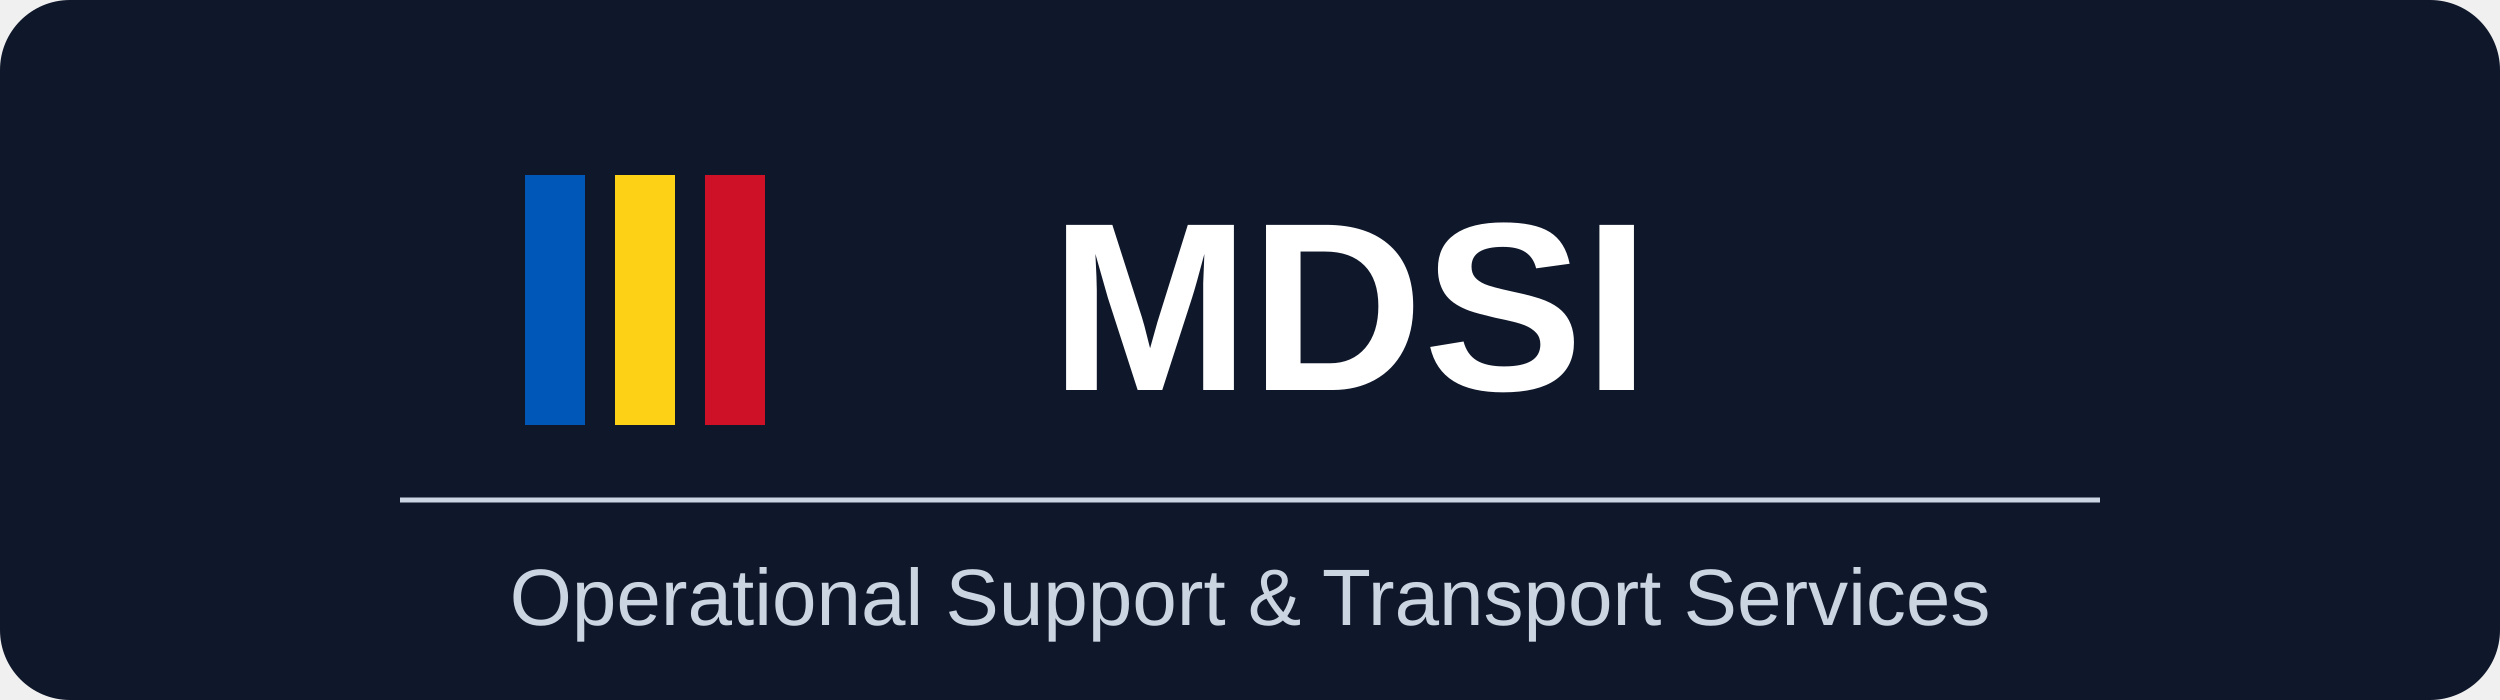
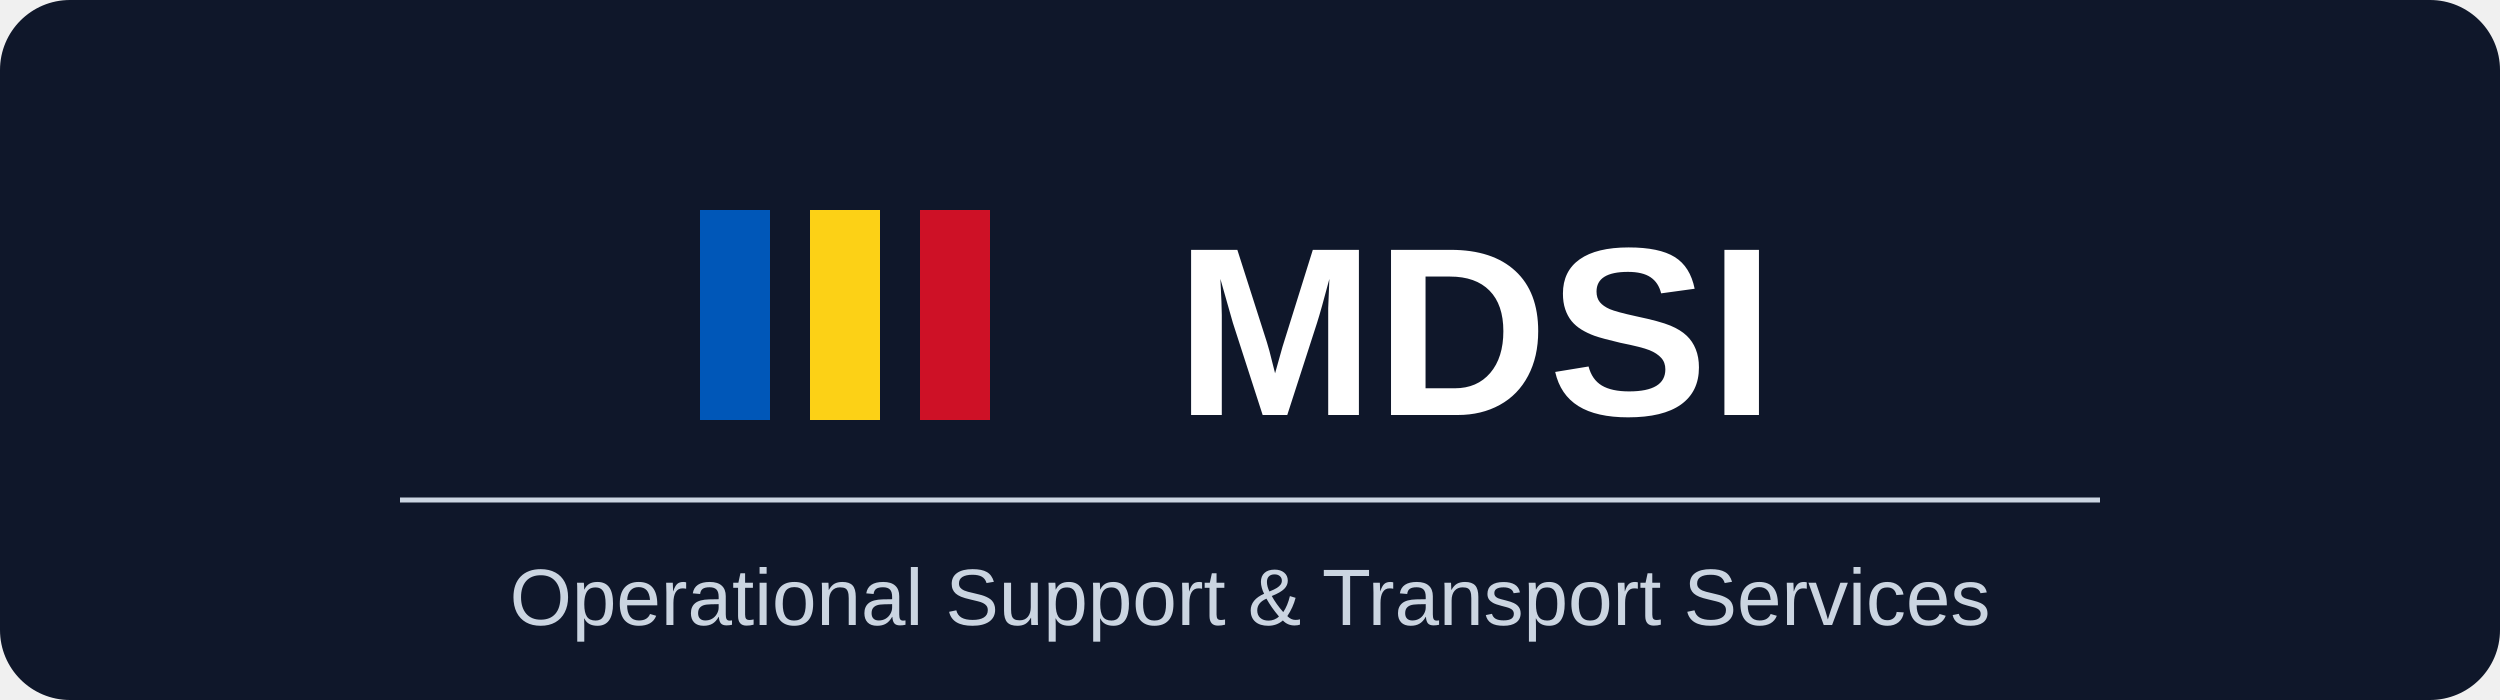
<svg xmlns="http://www.w3.org/2000/svg" width="500" height="140" viewBox="0 0 500 140">
  <rect width="500" height="140" rx="14" fill="#0f172a" />
-   <rect x="105" y="35" width="12" height="50" fill="#0057B8" />
-   <rect x="123" y="35" width="12" height="50" fill="#FCD116" />
-   <rect x="141" y="35" width="12" height="50" fill="#CE1126" />
-   <text x="270" y="78" text-anchor="middle" font-family="Arial, Helvetica, sans-serif" font-size="48" font-weight="700" fill="#ffffff">
+   <rect x="140" y="42" width="14" height="42" fill="#0057B8" />
+   <rect x="162" y="42" width="14" height="42" fill="#FCD116" />
+   <rect x="184" y="42" width="14" height="42" fill="#CE1126" />
+   <text x="295" y="83" text-anchor="middle" font-family="Arial, Helvetica, sans-serif" font-size="48" font-weight="700" fill="#ffffff">
    MDSI
  </text>
  <line x1="80" y1="100" x2="420" y2="100" stroke="#cbd5e1" stroke-width="1" />
  <text x="250" y="125" text-anchor="middle" font-family="Arial, Helvetica, sans-serif" font-size="16" fill="#cbd5e1">
    Operational Support &amp; Transport Services
  </text>
</svg>
